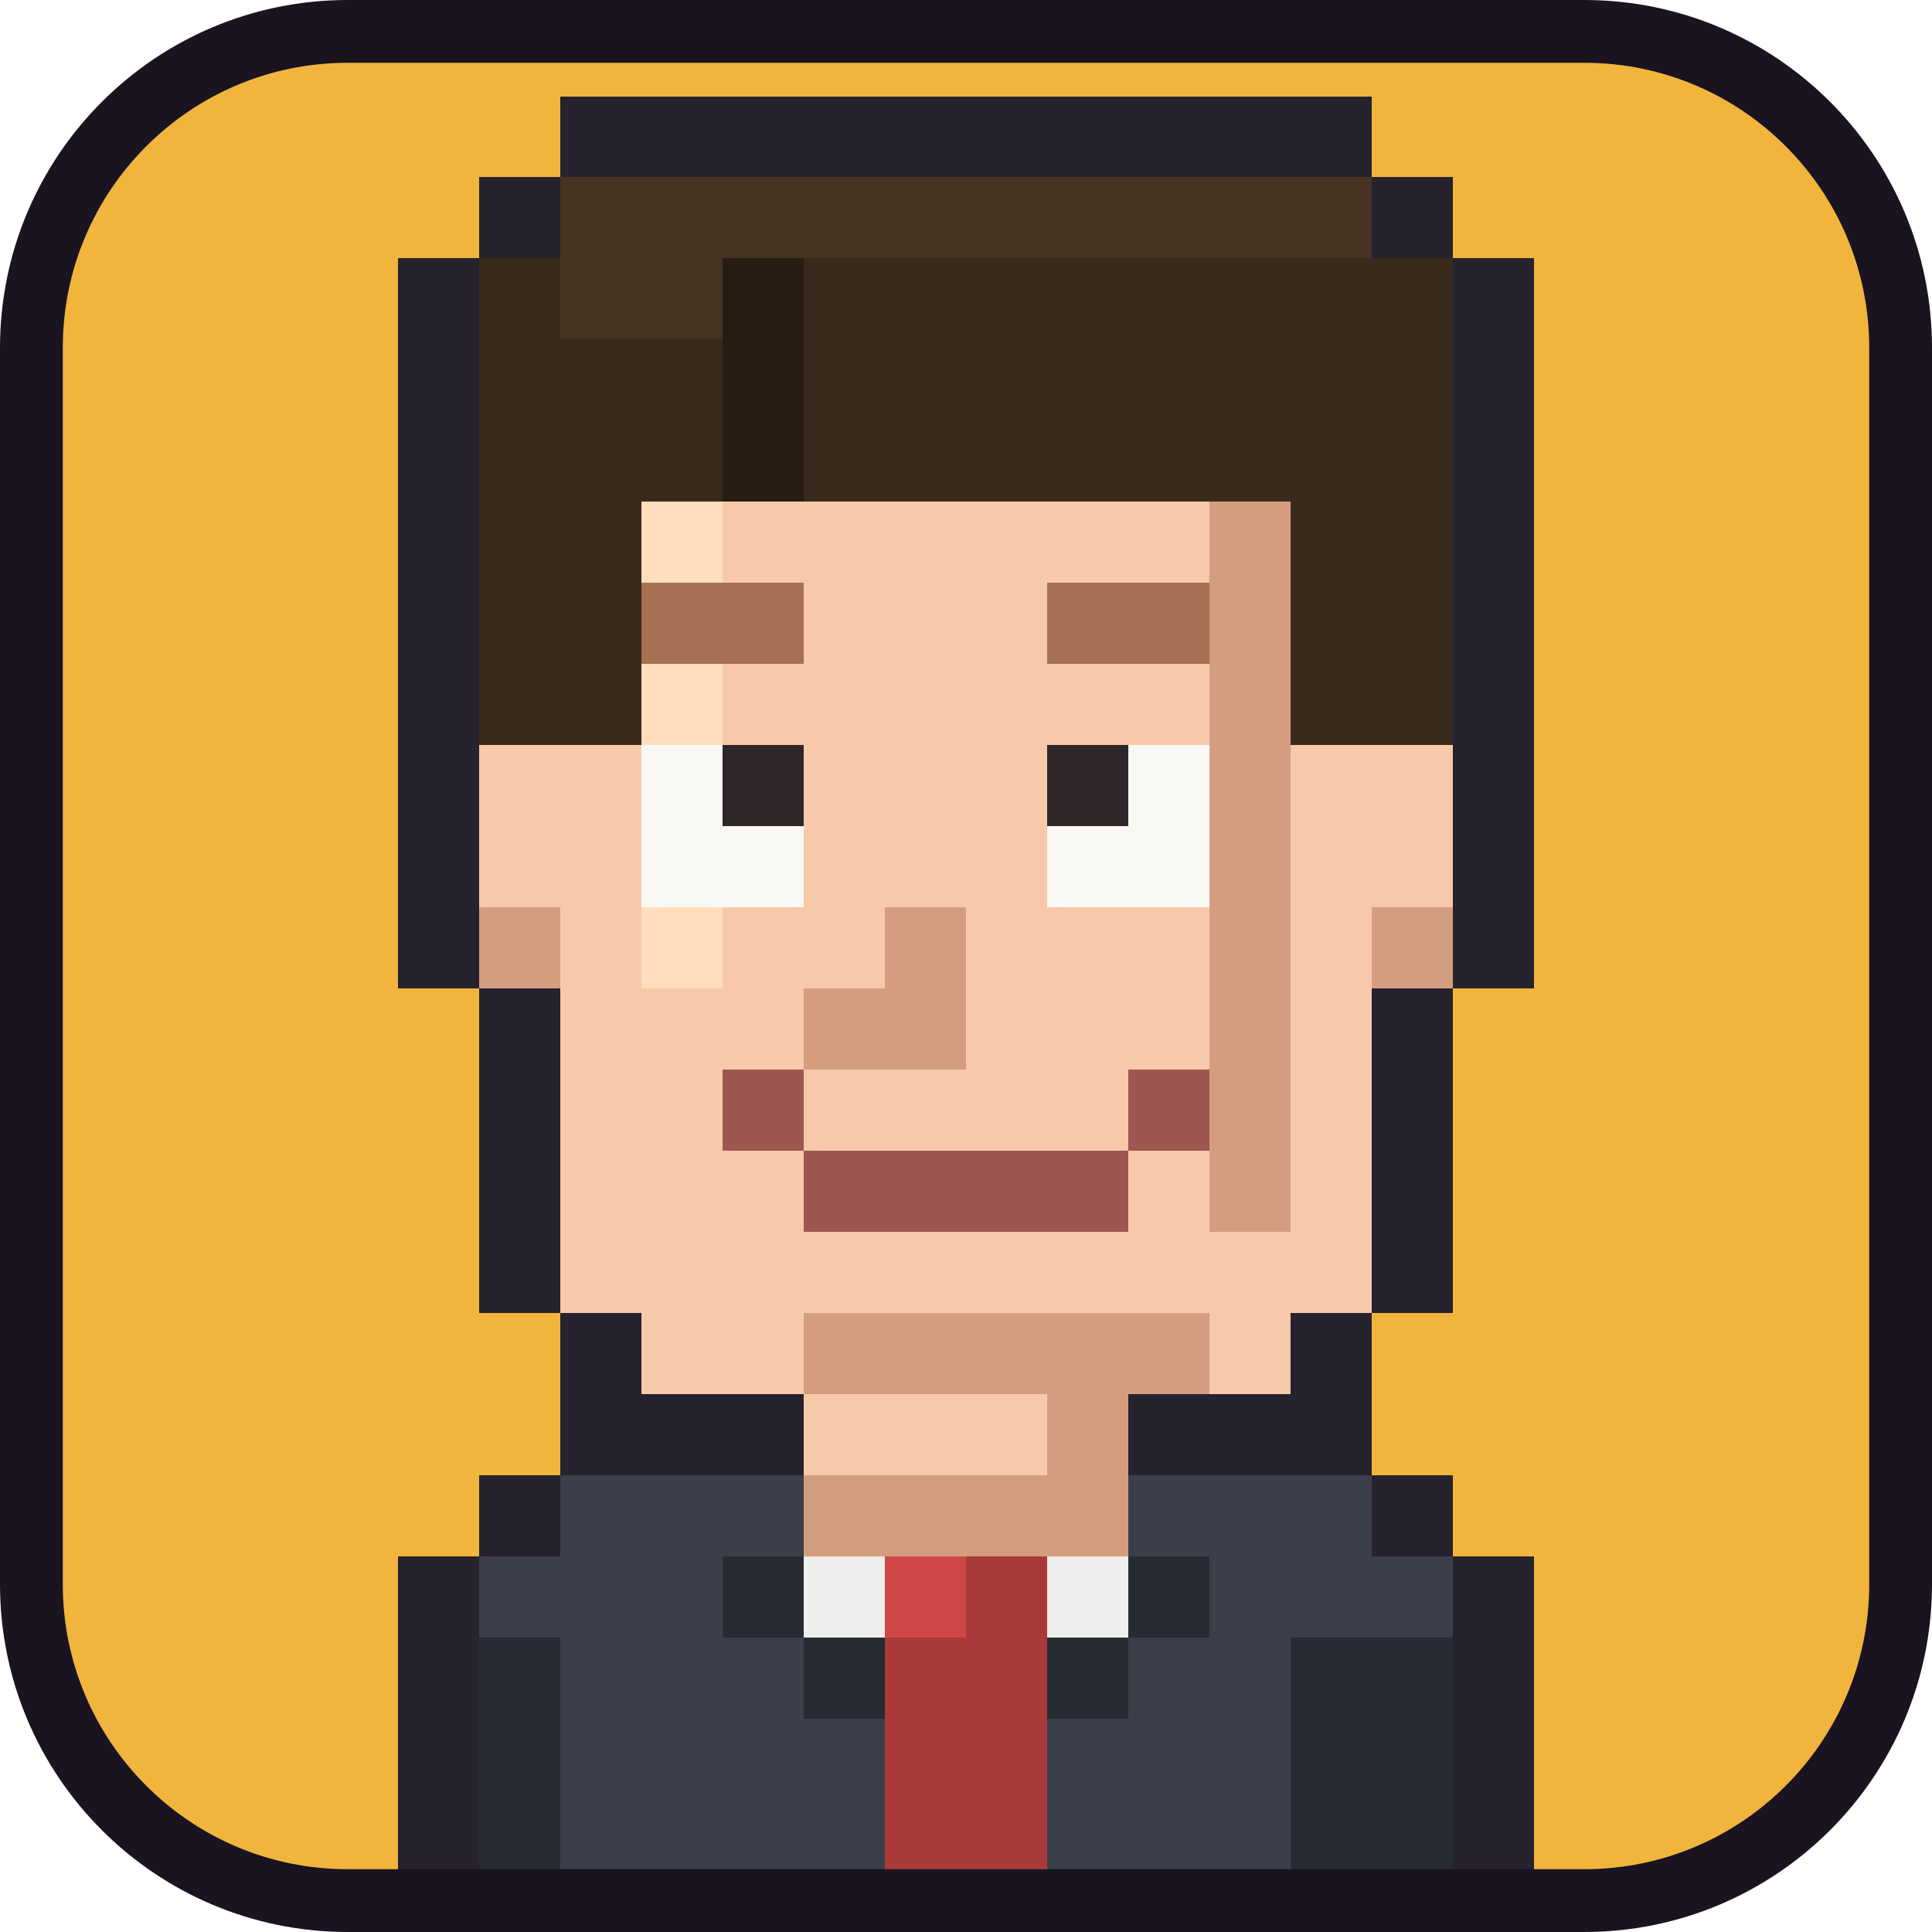
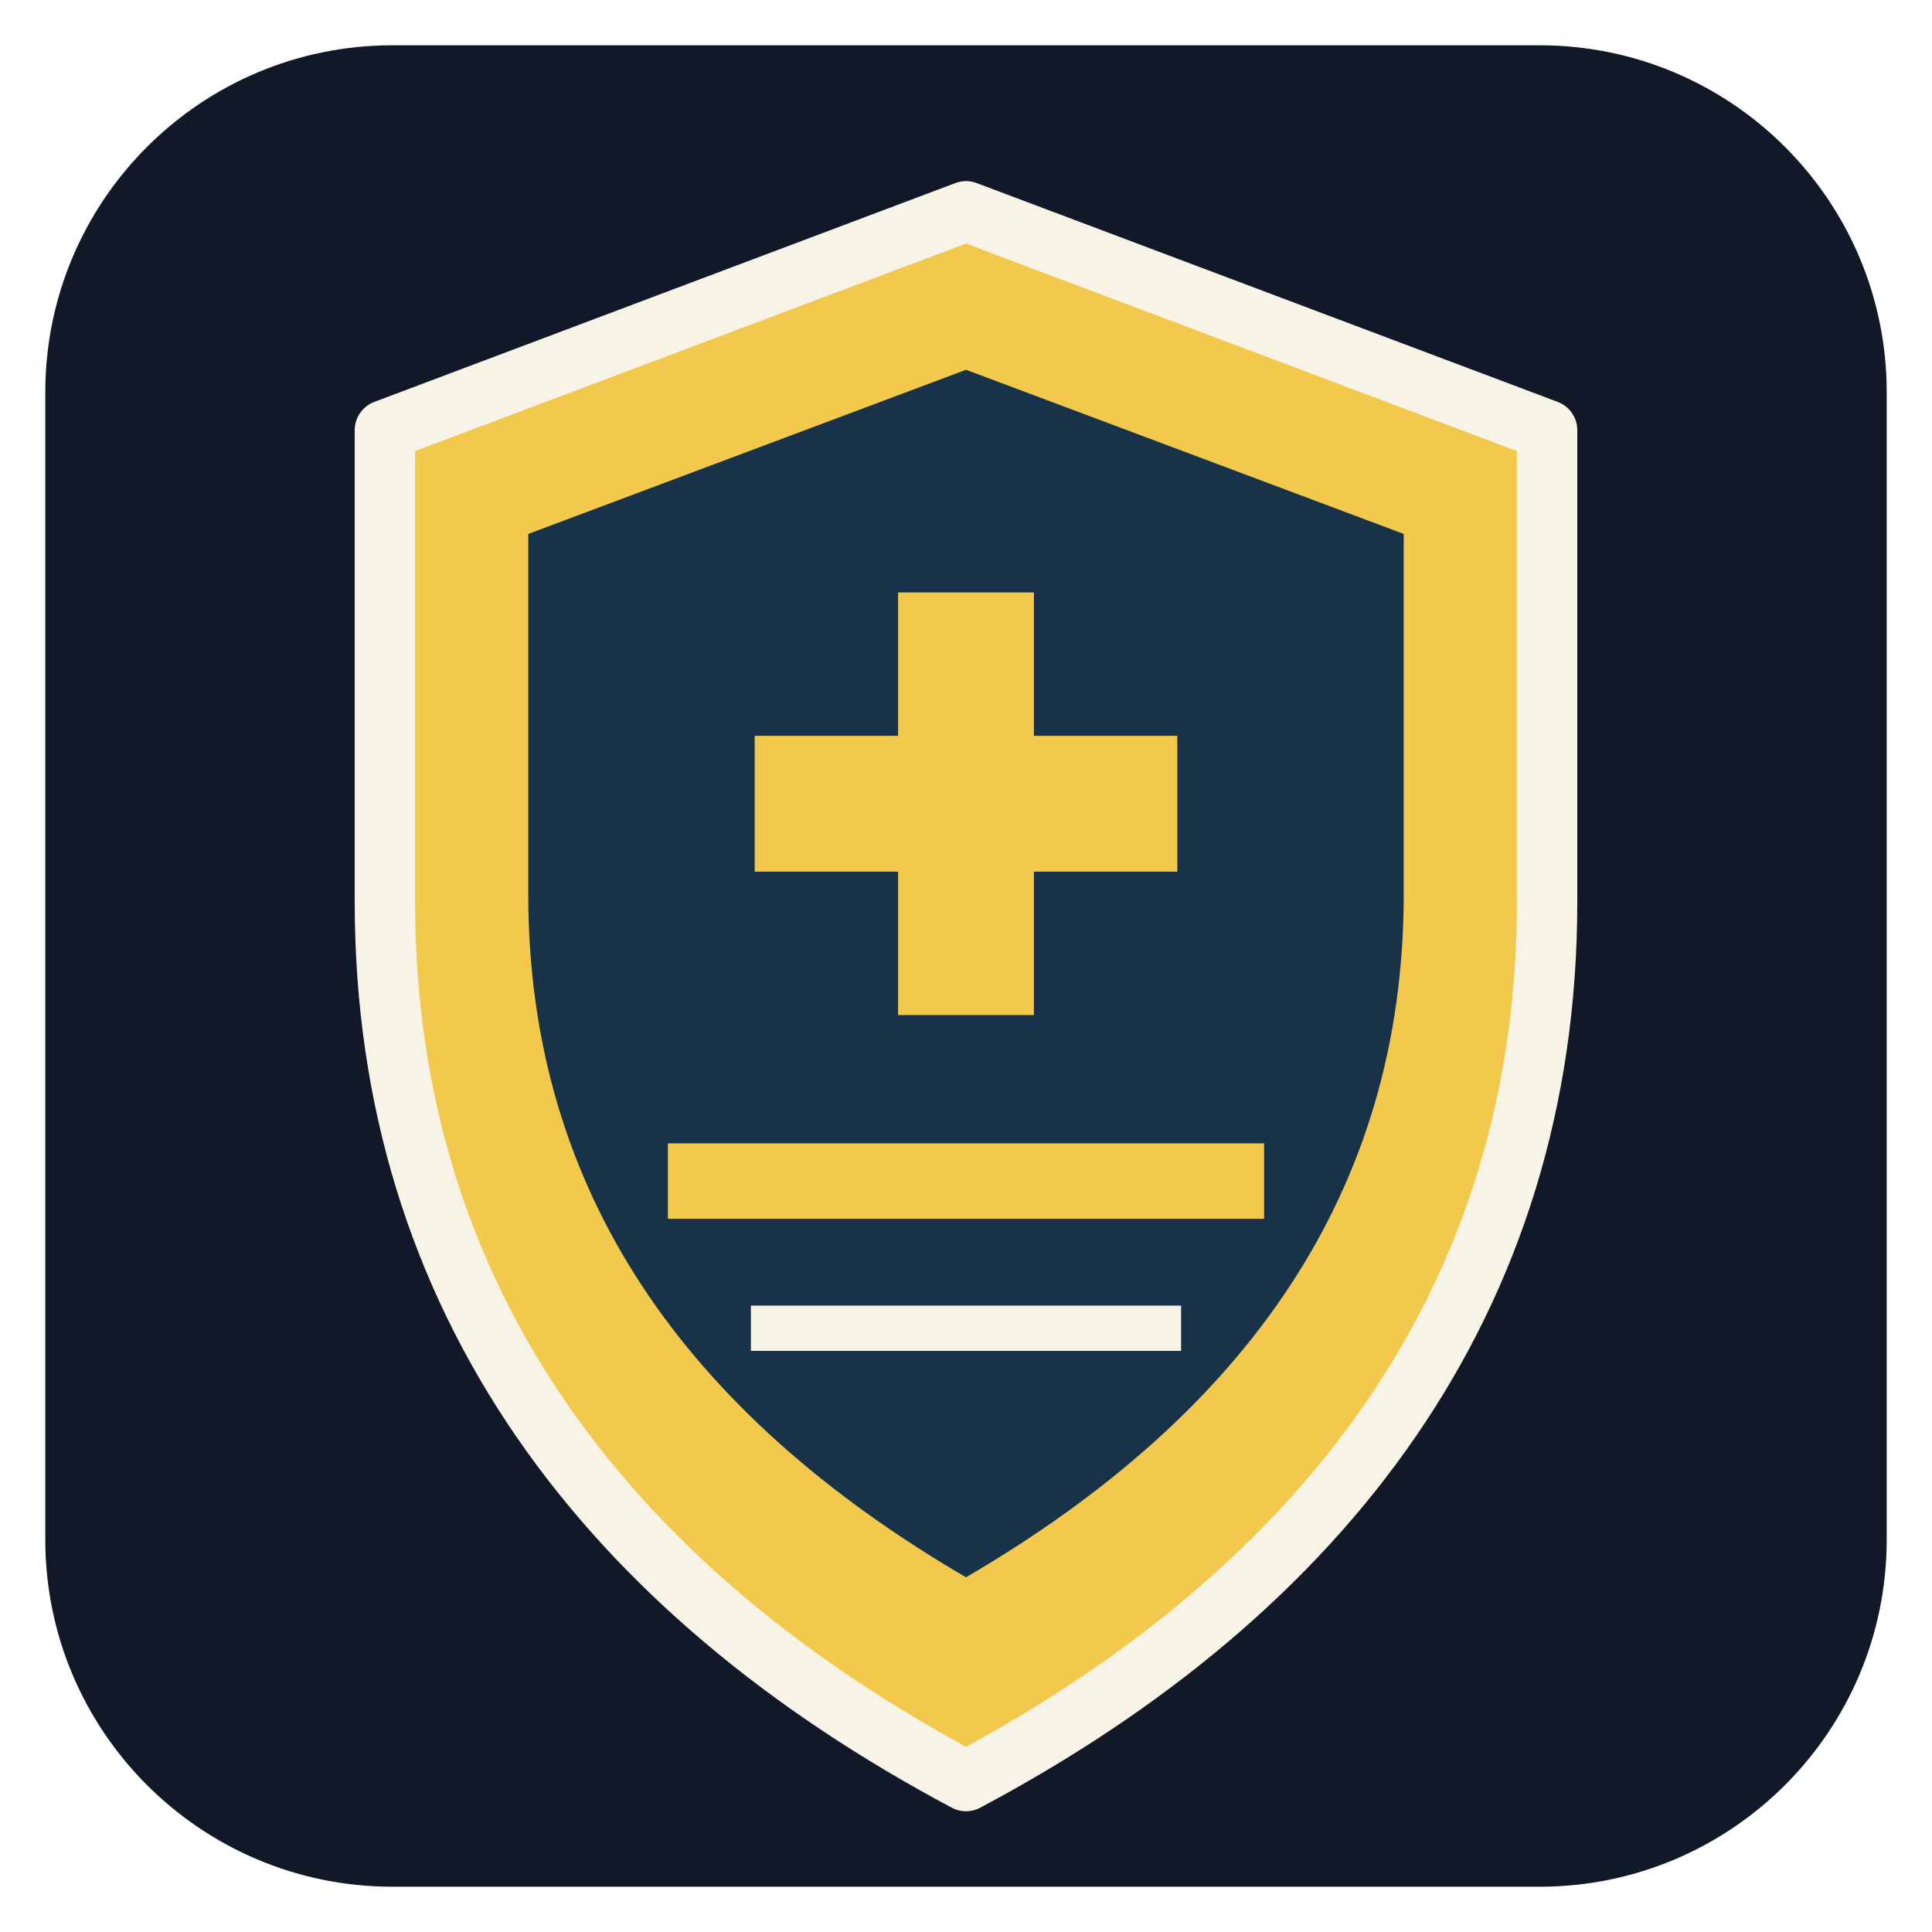
- <svg xmlns="http://www.w3.org/2000/svg" width="1024" height="1024" viewBox="0 0 1024 1024" shape-rendering="crispEdges">
-   <defs>
-     <clipPath id="tile">
-       <rect x="16.64" y="16.64" width="990.72" height="990.72" rx="167.68" />
-     </clipPath>
-   </defs>
-   <g clip-path="url(#tile)">
-     <rect x="16.64" y="16.64" width="990.72" height="990.72" fill="#F1B53D" />
-     <rect x="297" y="51" width="430" height="43" fill="#26222E" />
-     <rect x="254" y="94" width="43" height="43" fill="#26222E" />
-     <rect x="297" y="94" width="430" height="43" fill="#473322" />
-     <rect x="727" y="94" width="43" height="43" fill="#26222E" />
-     <rect x="211" y="137" width="43" height="43" fill="#26222E" />
-     <rect x="254" y="137" width="43" height="43" fill="#3A2A1C" />
-     <rect x="297" y="137" width="86" height="43" fill="#473322" />
-     <rect x="383" y="137" width="43" height="43" fill="#271D13" />
-     <rect x="426" y="137" width="344" height="43" fill="#3A2A1C" />
-     <rect x="770" y="137" width="43" height="43" fill="#26222E" />
-     <rect x="211" y="180" width="43" height="43" fill="#26222E" />
-     <rect x="254" y="180" width="129" height="43" fill="#3A2A1C" />
-     <rect x="383" y="180" width="43" height="43" fill="#271D13" />
-     <rect x="426" y="180" width="344" height="43" fill="#3A2A1C" />
-     <rect x="770" y="180" width="43" height="43" fill="#26222E" />
-     <rect x="211" y="223" width="43" height="43" fill="#26222E" />
-     <rect x="254" y="223" width="129" height="43" fill="#3A2A1C" />
-     <rect x="383" y="223" width="43" height="43" fill="#271D13" />
-     <rect x="426" y="223" width="344" height="43" fill="#3A2A1C" />
-     <rect x="770" y="223" width="43" height="43" fill="#26222E" />
-     <rect x="211" y="266" width="43" height="43" fill="#26222E" />
-     <rect x="254" y="266" width="86" height="43" fill="#3A2A1C" />
-     <rect x="340" y="266" width="43" height="43" fill="#FFDDBD" />
-     <rect x="383" y="266" width="258" height="43" fill="#F7C9AA" />
-     <rect x="641" y="266" width="43" height="43" fill="#D49E7E" />
-     <rect x="684" y="266" width="86" height="43" fill="#3A2A1C" />
-     <rect x="770" y="266" width="43" height="43" fill="#26222E" />
-     <rect x="211" y="309" width="43" height="43" fill="#26222E" />
-     <rect x="254" y="309" width="86" height="43" fill="#3A2A1C" />
-     <rect x="340" y="309" width="86" height="43" fill="#A87052" />
-     <rect x="426" y="309" width="129" height="43" fill="#F7C9AA" />
-     <rect x="555" y="309" width="86" height="43" fill="#A87052" />
-     <rect x="641" y="309" width="43" height="43" fill="#D49E7E" />
-     <rect x="684" y="309" width="86" height="43" fill="#3A2A1C" />
-     <rect x="770" y="309" width="43" height="43" fill="#26222E" />
-     <rect x="211" y="352" width="43" height="43" fill="#26222E" />
-     <rect x="254" y="352" width="86" height="43" fill="#3A2A1C" />
-     <rect x="340" y="352" width="43" height="43" fill="#FFDDBD" />
-     <rect x="383" y="352" width="258" height="43" fill="#F7C9AA" />
-     <rect x="641" y="352" width="43" height="43" fill="#D49E7E" />
-     <rect x="684" y="352" width="86" height="43" fill="#3A2A1C" />
-     <rect x="770" y="352" width="43" height="43" fill="#26222E" />
-     <rect x="211" y="395" width="43" height="43" fill="#26222E" />
-     <rect x="254" y="395" width="86" height="43" fill="#F7C9AA" />
-     <rect x="340" y="395" width="43" height="43" fill="#FAF8F4" />
-     <rect x="383" y="395" width="43" height="43" fill="#2E262A" />
-     <rect x="426" y="395" width="129" height="43" fill="#F7C9AA" />
-     <rect x="555" y="395" width="43" height="43" fill="#2E262A" />
-     <rect x="598" y="395" width="43" height="43" fill="#FAF8F4" />
-     <rect x="641" y="395" width="43" height="43" fill="#D49E7E" />
-     <rect x="684" y="395" width="86" height="43" fill="#F7C9AA" />
-     <rect x="770" y="395" width="43" height="43" fill="#26222E" />
-     <rect x="211" y="438" width="43" height="43" fill="#26222E" />
-     <rect x="254" y="438" width="86" height="43" fill="#F7C9AA" />
-     <rect x="340" y="438" width="86" height="43" fill="#FAF8F4" />
-     <rect x="426" y="438" width="129" height="43" fill="#F7C9AA" />
-     <rect x="555" y="438" width="86" height="43" fill="#FAF8F4" />
-     <rect x="641" y="438" width="43" height="43" fill="#D49E7E" />
-     <rect x="684" y="438" width="86" height="43" fill="#F7C9AA" />
-     <rect x="770" y="438" width="43" height="43" fill="#26222E" />
-     <rect x="211" y="481" width="43" height="43" fill="#26222E" />
-     <rect x="254" y="481" width="43" height="43" fill="#D49E7E" />
-     <rect x="297" y="481" width="43" height="43" fill="#F7C9AA" />
-     <rect x="340" y="481" width="43" height="43" fill="#FFDDBD" />
-     <rect x="383" y="481" width="86" height="43" fill="#F7C9AA" />
-     <rect x="469" y="481" width="43" height="43" fill="#D49E7E" />
-     <rect x="512" y="481" width="129" height="43" fill="#F7C9AA" />
-     <rect x="641" y="481" width="43" height="43" fill="#D49E7E" />
-     <rect x="684" y="481" width="43" height="43" fill="#F7C9AA" />
-     <rect x="727" y="481" width="43" height="43" fill="#D49E7E" />
-     <rect x="770" y="481" width="43" height="43" fill="#26222E" />
-     <rect x="254" y="524" width="43" height="43" fill="#26222E" />
-     <rect x="297" y="524" width="129" height="43" fill="#F7C9AA" />
-     <rect x="426" y="524" width="86" height="43" fill="#D49E7E" />
-     <rect x="512" y="524" width="129" height="43" fill="#F7C9AA" />
-     <rect x="641" y="524" width="43" height="43" fill="#D49E7E" />
-     <rect x="684" y="524" width="43" height="43" fill="#F7C9AA" />
-     <rect x="727" y="524" width="43" height="43" fill="#26222E" />
-     <rect x="254" y="567" width="43" height="43" fill="#26222E" />
-     <rect x="297" y="567" width="86" height="43" fill="#F7C9AA" />
-     <rect x="383" y="567" width="43" height="43" fill="#9E5650" />
-     <rect x="426" y="567" width="172" height="43" fill="#F7C9AA" />
-     <rect x="598" y="567" width="43" height="43" fill="#9E5650" />
-     <rect x="641" y="567" width="43" height="43" fill="#D49E7E" />
-     <rect x="684" y="567" width="43" height="43" fill="#F7C9AA" />
-     <rect x="727" y="567" width="43" height="43" fill="#26222E" />
-     <rect x="254" y="610" width="43" height="43" fill="#26222E" />
-     <rect x="297" y="610" width="129" height="43" fill="#F7C9AA" />
-     <rect x="426" y="610" width="172" height="43" fill="#9E5650" />
-     <rect x="598" y="610" width="43" height="43" fill="#F7C9AA" />
-     <rect x="641" y="610" width="43" height="43" fill="#D49E7E" />
-     <rect x="684" y="610" width="43" height="43" fill="#F7C9AA" />
-     <rect x="727" y="610" width="43" height="43" fill="#26222E" />
-     <rect x="254" y="653" width="43" height="43" fill="#26222E" />
-     <rect x="297" y="653" width="430" height="43" fill="#F7C9AA" />
-     <rect x="727" y="653" width="43" height="43" fill="#26222E" />
-     <rect x="297" y="696" width="43" height="43" fill="#26222E" />
-     <rect x="340" y="696" width="86" height="43" fill="#F7C9AA" />
-     <rect x="426" y="696" width="215" height="43" fill="#D49E7E" />
-     <rect x="641" y="696" width="43" height="43" fill="#F7C9AA" />
-     <rect x="684" y="696" width="43" height="43" fill="#26222E" />
-     <rect x="297" y="739" width="129" height="43" fill="#26222E" />
-     <rect x="426" y="739" width="129" height="43" fill="#F7C9AA" />
-     <rect x="555" y="739" width="43" height="43" fill="#D49E7E" />
-     <rect x="598" y="739" width="129" height="43" fill="#26222E" />
-     <rect x="254" y="782" width="43" height="43" fill="#26222E" />
-     <rect x="297" y="782" width="129" height="43" fill="#3A3F4A" />
-     <rect x="426" y="782" width="172" height="43" fill="#D49E7E" />
-     <rect x="598" y="782" width="129" height="43" fill="#3A3F4A" />
-     <rect x="727" y="782" width="43" height="43" fill="#26222E" />
-     <rect x="211" y="825" width="43" height="43" fill="#26222E" />
-     <rect x="254" y="825" width="129" height="43" fill="#3A3F4A" />
-     <rect x="383" y="825" width="43" height="43" fill="#272B32" />
-     <rect x="426" y="825" width="43" height="43" fill="#EEEEEC" />
-     <rect x="469" y="825" width="43" height="43" fill="#CF4747" />
-     <rect x="512" y="825" width="43" height="43" fill="#AA3A3A" />
-     <rect x="555" y="825" width="43" height="43" fill="#EEEEEC" />
-     <rect x="598" y="825" width="43" height="43" fill="#272B32" />
-     <rect x="641" y="825" width="129" height="43" fill="#3A3F4A" />
-     <rect x="770" y="825" width="43" height="43" fill="#26222E" />
-     <rect x="211" y="868" width="43" height="43" fill="#26222E" />
-     <rect x="254" y="868" width="43" height="43" fill="#272B32" />
-     <rect x="297" y="868" width="129" height="43" fill="#3A3F4A" />
-     <rect x="426" y="868" width="43" height="43" fill="#272B32" />
-     <rect x="469" y="868" width="86" height="43" fill="#AA3A3A" />
-     <rect x="555" y="868" width="43" height="43" fill="#272B32" />
-     <rect x="598" y="868" width="86" height="43" fill="#3A3F4A" />
-     <rect x="684" y="868" width="86" height="43" fill="#272B32" />
-     <rect x="770" y="868" width="43" height="43" fill="#26222E" />
-     <rect x="211" y="911" width="43" height="43" fill="#26222E" />
-     <rect x="254" y="911" width="43" height="43" fill="#272B32" />
-     <rect x="297" y="911" width="172" height="43" fill="#3A3F4A" />
-     <rect x="469" y="911" width="86" height="43" fill="#AA3A3A" />
-     <rect x="555" y="911" width="129" height="43" fill="#3A3F4A" />
-     <rect x="684" y="911" width="86" height="43" fill="#272B32" />
-     <rect x="770" y="911" width="43" height="43" fill="#26222E" />
-     <rect x="211" y="954" width="43" height="43" fill="#26222E" />
-     <rect x="254" y="954" width="43" height="43" fill="#272B32" />
-     <rect x="297" y="954" width="172" height="43" fill="#3A3F4A" />
-     <rect x="469" y="954" width="86" height="43" fill="#AA3A3A" />
-     <rect x="555" y="954" width="129" height="43" fill="#3A3F4A" />
-     <rect x="684" y="954" width="86" height="43" fill="#272B32" />
-     <rect x="770" y="954" width="43" height="43" fill="#26222E" />
-     <rect x="211" y="997" width="43" height="43" fill="#26222E" />
-     <rect x="254" y="997" width="43" height="43" fill="#272B32" />
-     <rect x="297" y="997" width="172" height="43" fill="#3A3F4A" />
-     <rect x="469" y="997" width="86" height="43" fill="#AA3A3A" />
-     <rect x="555" y="997" width="129" height="43" fill="#3A3F4A" />
-     <rect x="684" y="997" width="86" height="43" fill="#272B32" />
-     <rect x="770" y="997" width="43" height="43" fill="#26222E" />
-     <rect x="211" y="1040" width="43" height="43" fill="#26222E" />
-     <rect x="254" y="1040" width="43" height="43" fill="#272B32" />
-     <rect x="297" y="1040" width="172" height="43" fill="#3A3F4A" />
-     <rect x="469" y="1040" width="86" height="43" fill="#AA3A3A" />
-     <rect x="555" y="1040" width="129" height="43" fill="#3A3F4A" />
-     <rect x="684" y="1040" width="86" height="43" fill="#272B32" />
-     <rect x="770" y="1040" width="43" height="43" fill="#26222E" />
-     <rect x="254" y="1083" width="86" height="43" fill="#26222E" />
-     <rect x="340" y="1083" width="86" height="43" fill="#272B32" />
-     <rect x="426" y="1083" width="43" height="43" fill="#1B1D22" />
-     <rect x="469" y="1083" width="86" height="43" fill="#26222E" />
-     <rect x="555" y="1083" width="86" height="43" fill="#272B32" />
-     <rect x="641" y="1083" width="43" height="43" fill="#1B1D22" />
-     <rect x="684" y="1083" width="86" height="43" fill="#26222E" />
-     <rect x="297" y="1126" width="43" height="43" fill="#26222E" />
-     <rect x="340" y="1126" width="86" height="43" fill="#272B32" />
-     <rect x="426" y="1126" width="43" height="43" fill="#1B1D22" />
-     <rect x="469" y="1126" width="86" height="43" fill="#26222E" />
-     <rect x="555" y="1126" width="86" height="43" fill="#272B32" />
-     <rect x="641" y="1126" width="43" height="43" fill="#1B1D22" />
-     <rect x="684" y="1126" width="43" height="43" fill="#26222E" />
-     <rect x="297" y="1169" width="43" height="43" fill="#26222E" />
-     <rect x="340" y="1169" width="86" height="43" fill="#272B32" />
-     <rect x="426" y="1169" width="43" height="43" fill="#1B1D22" />
-     <rect x="469" y="1169" width="86" height="43" fill="#26222E" />
-     <rect x="555" y="1169" width="86" height="43" fill="#272B32" />
-     <rect x="641" y="1169" width="43" height="43" fill="#1B1D22" />
-     <rect x="684" y="1169" width="43" height="43" fill="#26222E" />
-   </g>
-   <rect x="16.64" y="16.64" width="990.72" height="990.72" rx="167.68" fill="none" stroke="#1A1320" stroke-width="33.28" shape-rendering="geometricPrecision" />
+ <svg xmlns="http://www.w3.org/2000/svg" width="1024" height="1024" viewBox="0 0 1024 1024">
+   <rect x="24" y="24" width="976" height="976" rx="184" fill="#111827" />
+   <path d="M512 112 820 228v250c0 211-118 365-308 466C322 843 204 689 204 478V228L512 112Z" fill="#F2C94C" stroke="#F8F3E7" stroke-width="32" stroke-linejoin="round" />
+   <path d="M512 196 744 283v191c0 157-83 275-232 362-149-87-232-205-232-362V283L512 196Z" fill="#18324A" />
+   <path d="M400 390h224v72H400zM476 314h72v224h-72z" fill="#F2C94C" />
+   <path d="M374 626h276" stroke="#F2C94C" stroke-width="40" stroke-linecap="square" />
+   <path d="M410 704h204" stroke="#F8F3E7" stroke-width="24" stroke-linecap="square" />
</svg>
